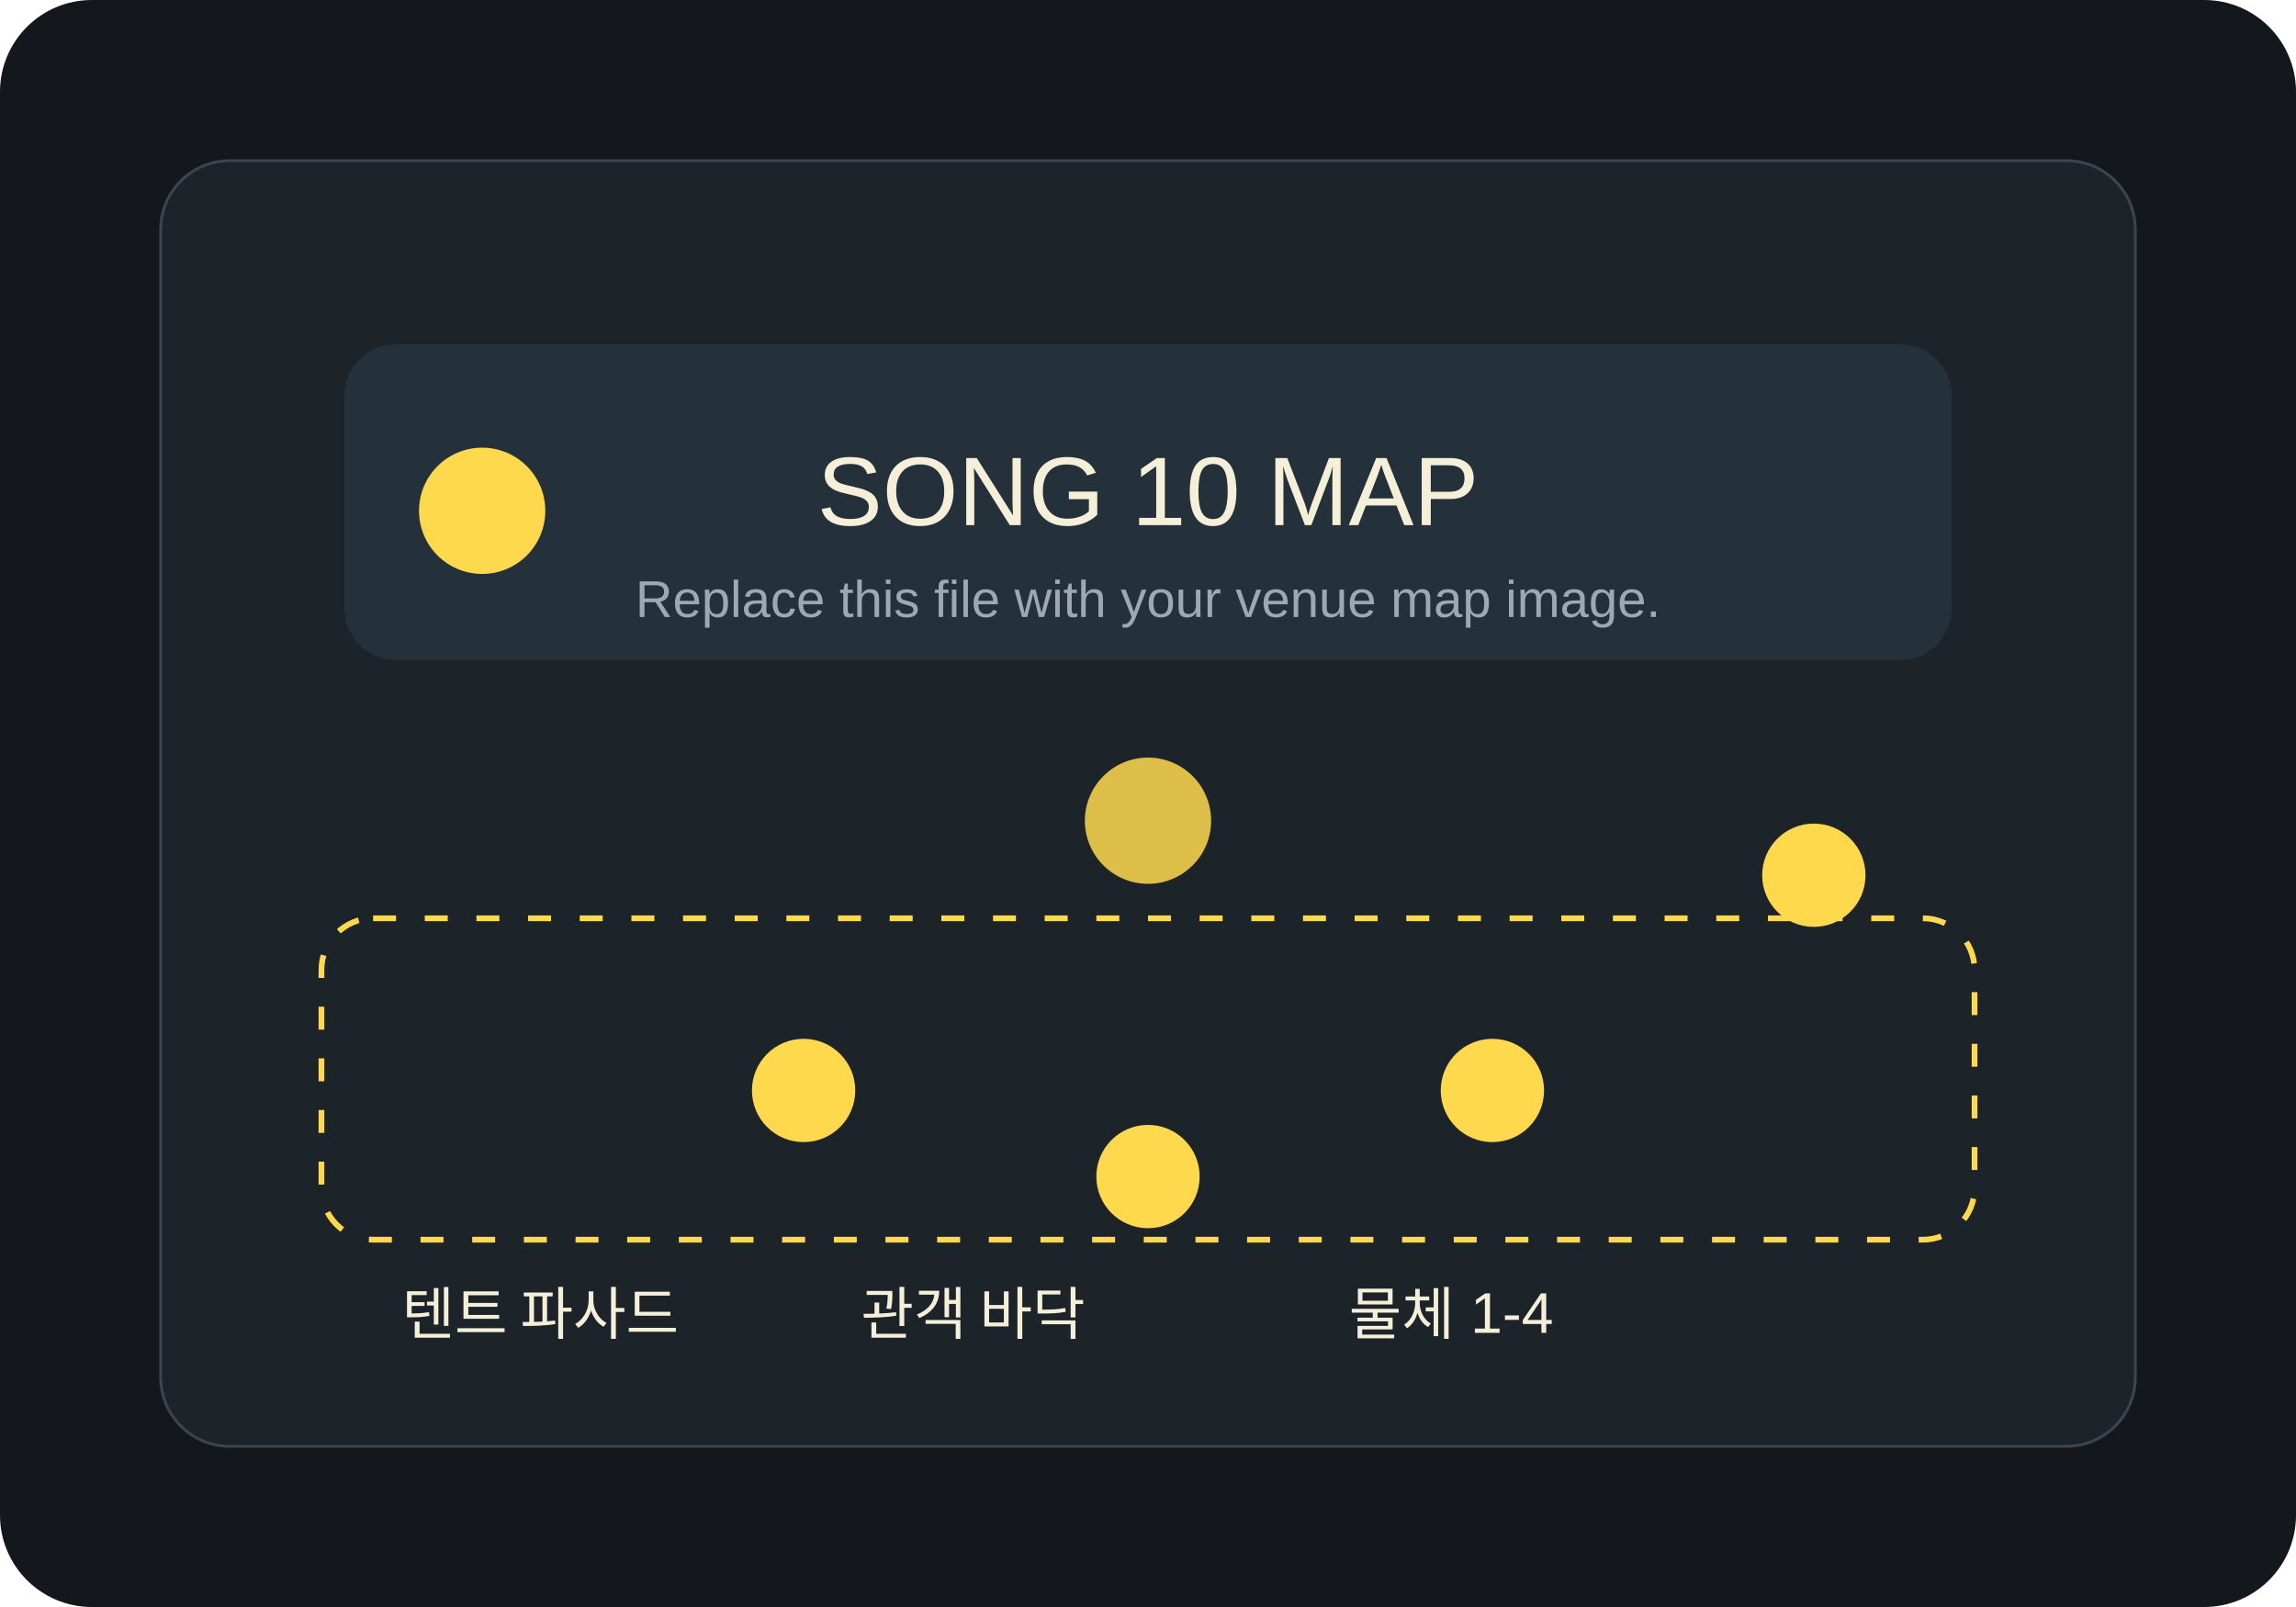
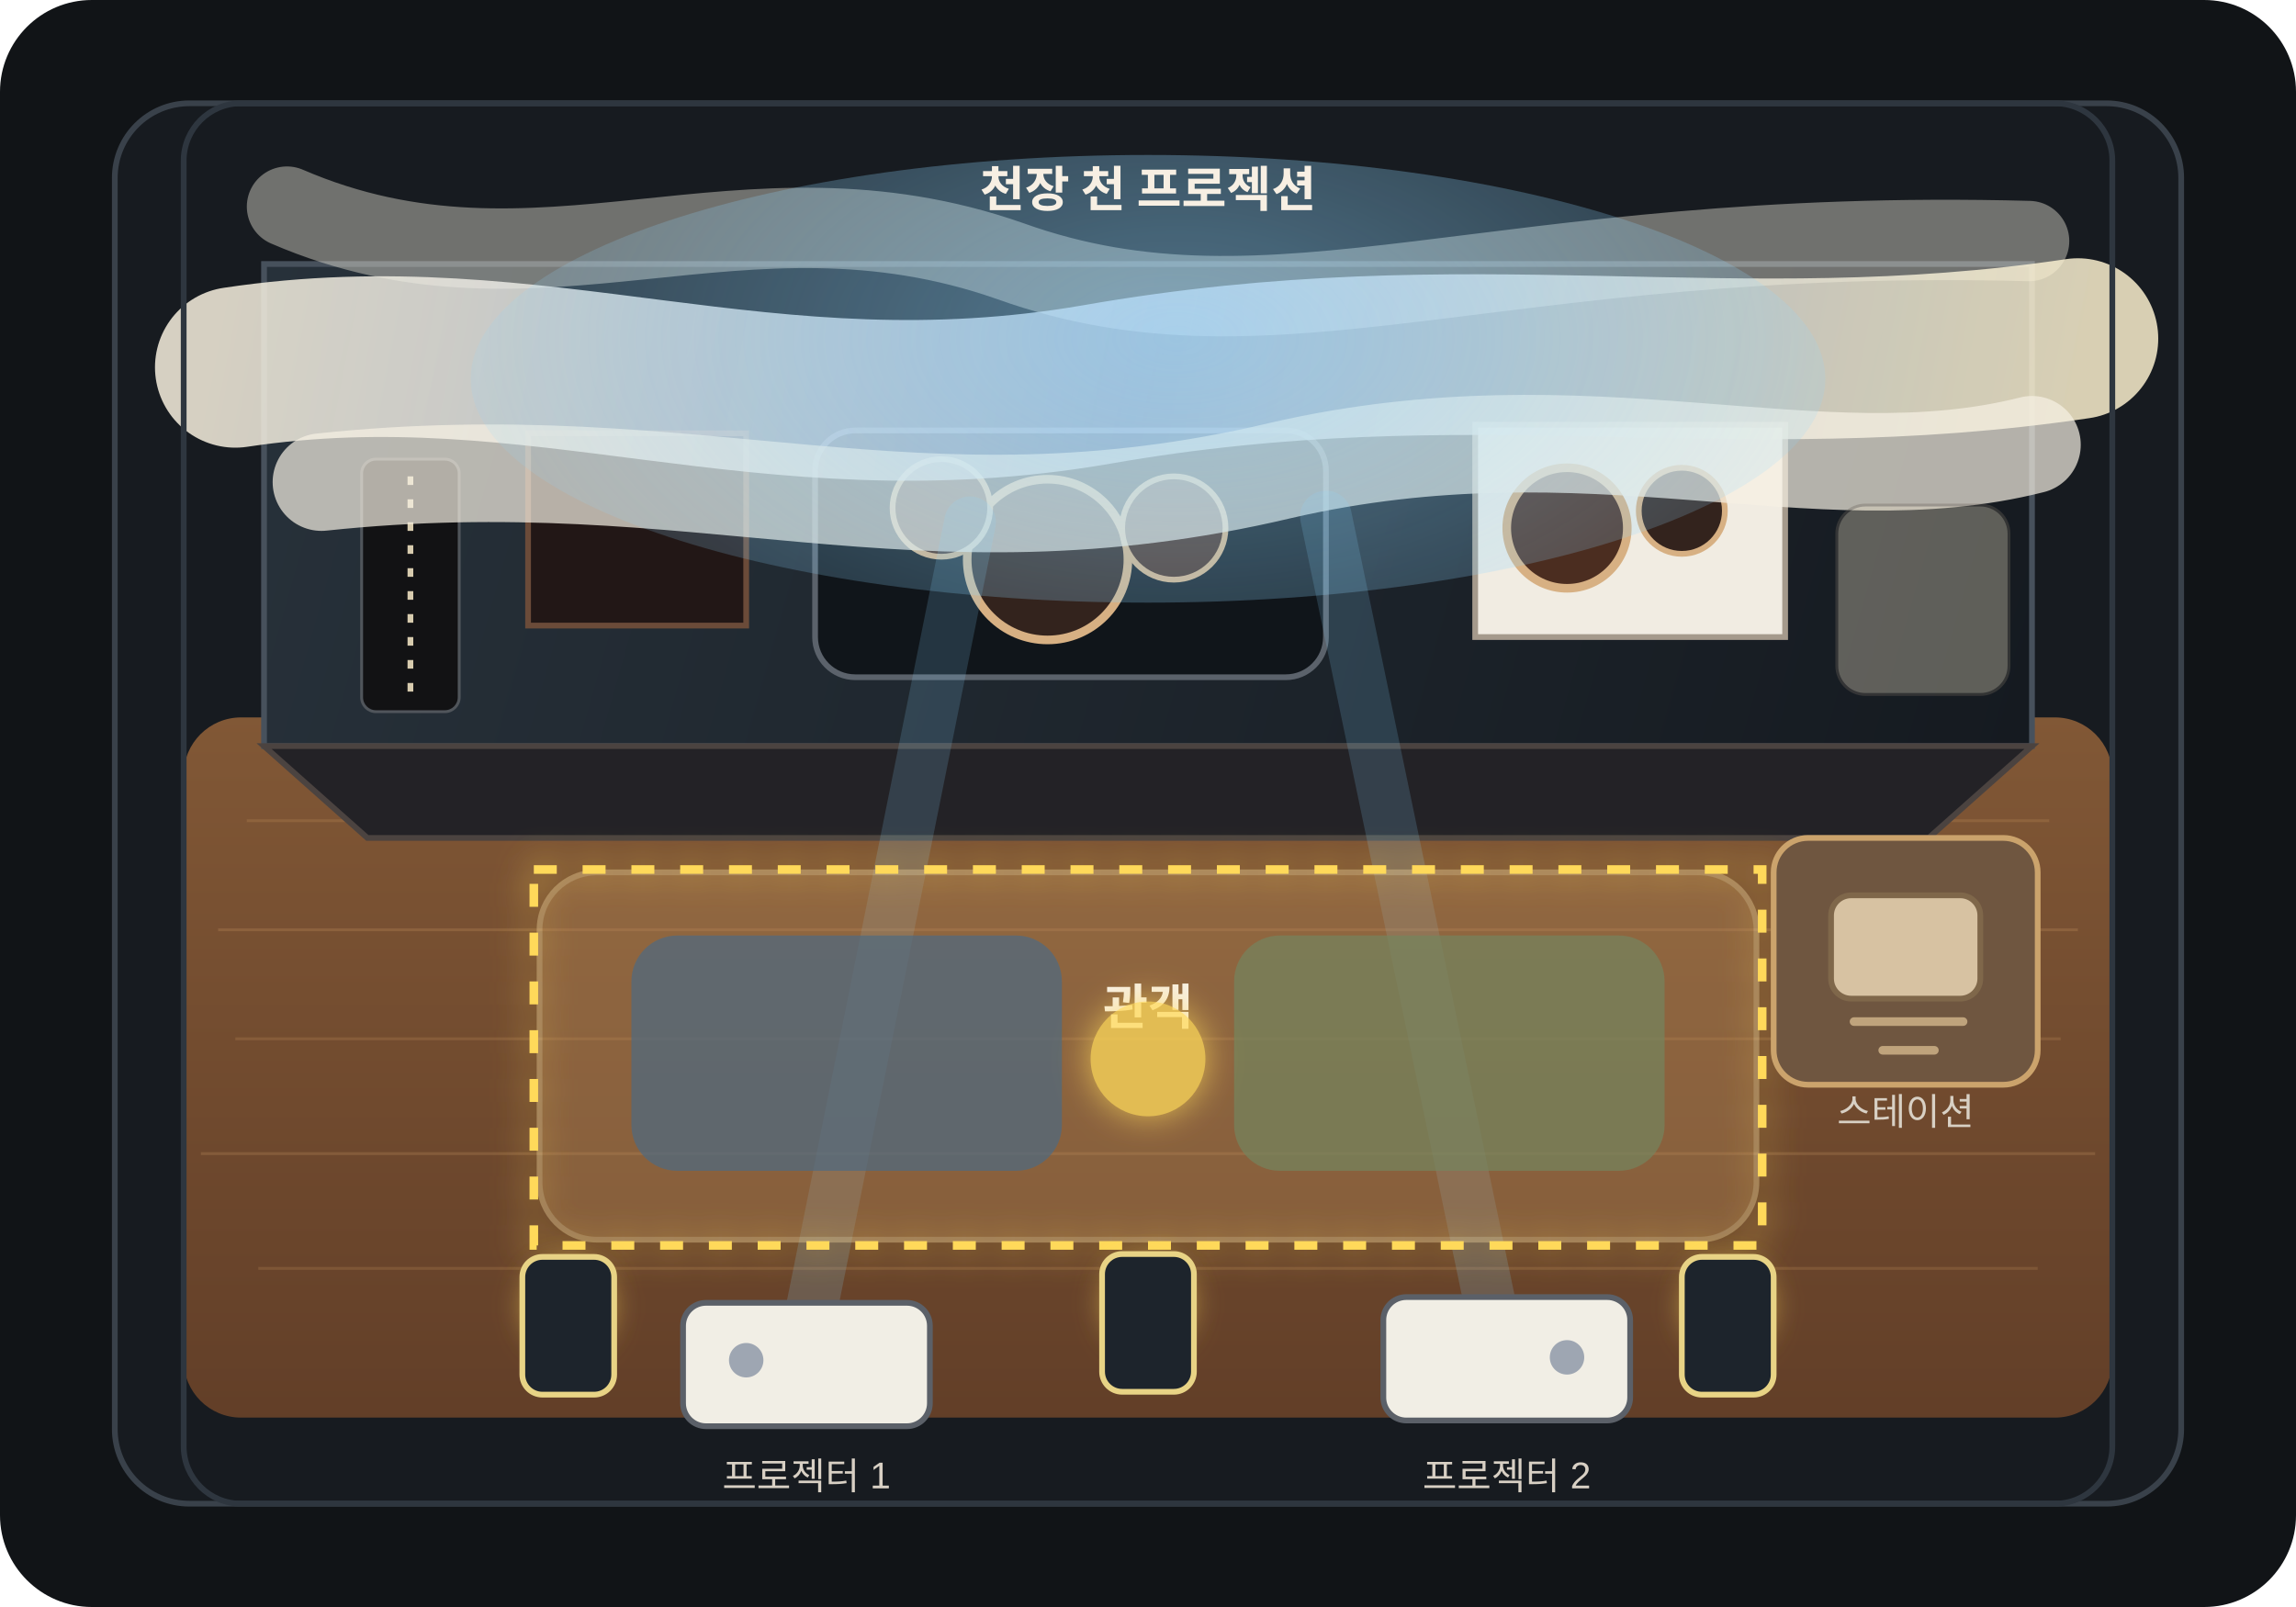
<svg xmlns="http://www.w3.org/2000/svg" viewBox="0 0 800 560" fill="none">
-   <rect width="800" height="560" rx="32" fill="#14181C" />
-   <rect x="56" y="56" width="688" height="448" rx="24" fill="#1C2329" stroke="#3B454E" />
-   <rect x="120" y="120" width="560" height="110" rx="18" fill="#25313A" />
-   <text x="400" y="183" text-anchor="middle" fill="#F5EFD9" font-size="34" font-family="Arial">SONG 10 MAP</text>
-   <text x="400" y="215" text-anchor="middle" fill="#9DA8B3" font-size="18" font-family="Arial">Replace this file with your venue map image.</text>
-   <circle cx="168" cy="178" r="22" fill="#FFD94D" />
-   <circle cx="632" cy="305" r="18" fill="#FFD94D" />
-   <circle cx="280" cy="380" r="18" fill="#FFD94D">
-     <animate attributeName="opacity" values="1;0.35;1" dur="1.8s" repeatCount="indefinite" />
+   <defs>
+     <linearGradient id="wood" x1="0" y1="140" x2="0" y2="560" gradientUnits="userSpaceOnUse">
+       <stop stop-color="#8F633C" />
+       <stop offset="1" stop-color="#5A3824" />
+     </linearGradient>
+     <linearGradient id="stage" x1="92" y1="84" x2="708" y2="258" gradientUnits="userSpaceOnUse">
+       <stop stop-color="#27313A" />
+       <stop offset="1" stop-color="#151A20" />
+     </linearGradient>
+     <linearGradient id="fabric" x1="86" y1="54" x2="714" y2="176" gradientUnits="userSpaceOnUse">
+       <stop stop-color="#F8F1DF" stop-opacity="0.96" />
+       <stop offset="0.5" stop-color="#DDEAFF" stop-opacity="0.82" />
+       <stop offset="1" stop-color="#FFF4D2" stop-opacity="0.94" />
+     </linearGradient>
+     <radialGradient id="beamGlow" cx="0" cy="0" r="1" gradientUnits="userSpaceOnUse" gradientTransform="translate(410 118) rotate(90) scale(190 350)">
+       <stop stop-color="#8FD6FF" stop-opacity="0.48" />
+       <stop offset="1" stop-color="#8FD6FF" stop-opacity="0" />
+     </radialGradient>
+     <filter id="softGlow" x="-40%" y="-40%" width="180%" height="180%">
+       <feGaussianBlur stdDeviation="6" result="blur" />
+       <feMerge>
+         <feMergeNode in="blur" />
+         <feMergeNode in="SourceGraphic" />
+       </feMerge>
+     </filter>
+     <style>
+       .label { font-family: Arial, sans-serif; font-size: 17px; font-weight: 700; fill: #F7EFE3; }
+       .small { font-family: Arial, sans-serif; font-size: 13px; fill: #D8D0C4; }
+       .tiny { font-family: Arial, sans-serif; font-size: 11px; fill: #EFE6D8; }
+       .zone { stroke: #FFD95A; stroke-width: 3; stroke-dasharray: 8 9; filter: url(#softGlow); }
+       .candidate { fill: #FFD95A; }
+     </style>
+   </defs>
+   <rect width="800" height="560" rx="32" fill="#111417" />
+   <rect x="40" y="36" width="720" height="488" rx="26" fill="#171B20" stroke="#39414A" stroke-width="2" />
+   <rect x="64" y="250" width="672" height="244" rx="20" fill="url(#wood)" />
+   <g opacity="0.22">
+     <path d="M86 286H714" stroke="#C9975D" />
+     <path d="M76 324H724" stroke="#D2A06A" />
+     <path d="M82 362H718" stroke="#C9975D" />
+     <path d="M70 402H730" stroke="#D2A06A" />
+     <path d="M90 442H710" stroke="#C9975D" />
+   </g>
+   <path d="M92 92H708V260H92V92Z" fill="url(#stage)" stroke="#47515C" stroke-width="2" />
+   <path d="M92 260H708L672 292H128L92 260Z" fill="#232226" stroke="#4B4340" stroke-width="2" />
+   <rect x="284" y="150" width="178" height="86" rx="14" fill="#10151A" stroke="#5B626B" stroke-width="2" />
+   <circle cx="365" cy="195" r="28" fill="#33231D" stroke="#D7B083" stroke-width="3" />
+   <circle cx="409" cy="184" r="18" fill="#4B2D20" stroke="#D7B083" stroke-width="2" />
+   <circle cx="328" cy="177" r="17" fill="#4B2D20" stroke="#D7B083" stroke-width="2" />
+   <path d="M514 148H622V222H514V148Z" fill="#F1ECE2" stroke="#A59A8C" stroke-width="2" />
+   <circle cx="546" cy="184" r="21" fill="#4B2D20" stroke="#D7B083" stroke-width="3" />
+   <circle cx="586" cy="178" r="15" fill="#33231D" stroke="#D7B083" stroke-width="2" />
+   <path d="M184 151H260V218H184V151Z" fill="#221716" stroke="#6B4B39" stroke-width="2" />
+   <rect x="126" y="160" width="34" height="88" rx="5" fill="#121214" stroke="#50555B" />
+   <path d="M143 166V242" stroke="#D7CBAE" stroke-width="2" stroke-dasharray="3 5" />
+   <path d="M100 72C188 110 258 58 352 91C444 124 521 79 707 84" stroke="#EBE7DA" stroke-width="28" stroke-linecap="round" opacity="0.42" />
+   <path d="M82 128C188 112 266 154 382 134C513 111 603 136 724 118" stroke="url(#fabric)" stroke-width="56" stroke-linecap="round" opacity="0.88" />
+   <path d="M112 168C244 154 319 194 446 164C554 139 633 174 708 155" stroke="#F7F1E4" stroke-width="34" stroke-linecap="round" opacity="0.7" />
+   <ellipse cx="400" cy="132" rx="236" ry="78" fill="url(#beamGlow)" />
+   <text x="400" y="72" text-anchor="middle" class="label">천장 천 프로젝션</text>
+   <path d="M280 470L338 182" stroke="#8BD7FF" stroke-width="18" stroke-linecap="round" opacity="0.17" />
+   <path d="M522 468L462 180" stroke="#8BD7FF" stroke-width="18" stroke-linecap="round" opacity="0.17" />
+   <rect x="238" y="454" width="86" height="43" rx="8" fill="#F1EEE5" stroke="#5B6068" stroke-width="2" />
+   <circle cx="260" cy="474" r="6" fill="#9EA6B2" />
+   <rect x="482" y="452" width="86" height="43" rx="8" fill="#F1EEE5" stroke="#5B6068" stroke-width="2" />
+   <circle cx="546" cy="473" r="6" fill="#9EA6B2" />
+   <text x="281" y="519" text-anchor="middle" class="small">프로젝터 1</text>
+   <text x="525" y="519" text-anchor="middle" class="small">프로젝터 2</text>
+   <rect x="188" y="304" width="424" height="128" rx="20" fill="#B68A57" opacity="0.38" stroke="#ECD3A2" stroke-width="2" />
+   <rect x="220" y="326" width="150" height="82" rx="16" fill="#4D6A82" opacity="0.7" />
+   <rect x="430" y="326" width="150" height="82" rx="16" fill="#74845E" opacity="0.7" />
+   <path class="zone" d="M186 303H614V434H186V303Z" fill="none" />
+   <text x="400" y="357" text-anchor="middle" class="label">관객</text>
+   <g filter="url(#softGlow)">
+     <circle class="candidate" cx="198" cy="455" r="13" />
+     <circle class="candidate" cx="602" cy="455" r="13" />
+     <circle class="candidate" cx="400" cy="454" r="13" />
+   </g>
+   <rect x="182" y="438" width="32" height="48" rx="7" fill="#1D242C" stroke="#E8D385" stroke-width="2" />
+   <rect x="586" y="438" width="32" height="48" rx="7" fill="#1D242C" stroke="#E8D385" stroke-width="2" />
+   <rect x="384" y="437" width="32" height="48" rx="7" fill="#1D242C" stroke="#E8D385" stroke-width="2" />
+   <rect x="618" y="292" width="92" height="86" rx="12" fill="#6F5640" stroke="#CBA36C" stroke-width="2" />
+   <rect x="638" y="312" width="52" height="36" rx="7" fill="#D7C2A2" stroke="#7F674A" stroke-width="2" />
+   <path d="M646 356H684" stroke="#BFA37C" stroke-width="3" stroke-linecap="round" />
+   <path d="M656 366H674" stroke="#BFA37C" stroke-width="3" stroke-linecap="round" />
+   <text x="664" y="392" text-anchor="middle" class="small">스테이션</text>
+   <rect x="640" y="176" width="60" height="66" rx="10" fill="#E9DCC4" opacity="0.35" stroke="#6A6258" />
+   <circle cx="400" cy="369" r="20" fill="#FFD95A" opacity="0.75" filter="url(#softGlow)">
+     <animate attributeName="opacity" values="0.8;0.28;0.8" dur="2.4s" repeatCount="indefinite" />
  </circle>
-   <circle cx="400" cy="410" r="18" fill="#FFD94D">
-     <animate attributeName="opacity" values="1;0.35;1" dur="1.8s" repeatCount="indefinite" />
-   </circle>
-   <circle cx="520" cy="380" r="18" fill="#FFD94D">
-     <animate attributeName="opacity" values="1;0.35;1" dur="1.8s" repeatCount="indefinite" />
-   </circle>
-   <circle cx="400" cy="286" r="22" fill="#FFD94D" opacity="0.85" />
-   <text x="140" y="465" fill="#F5EFD9" font-size="20" font-family="Arial">텐트 파사드</text>
-   <text x="300" y="465" fill="#F5EFD9" font-size="20" font-family="Arial">관객 바닥</text>
-   <text x="470" y="465" fill="#F5EFD9" font-size="20" font-family="Arial">물체 1-4</text>
-   <rect x="112" y="320" width="576" height="112" rx="18" stroke="#FFD94D" stroke-width="2" stroke-dasharray="8 10" />
+   <rect x="64" y="36" width="672" height="488" rx="20" stroke="#2E363F" stroke-width="2" />
</svg>
